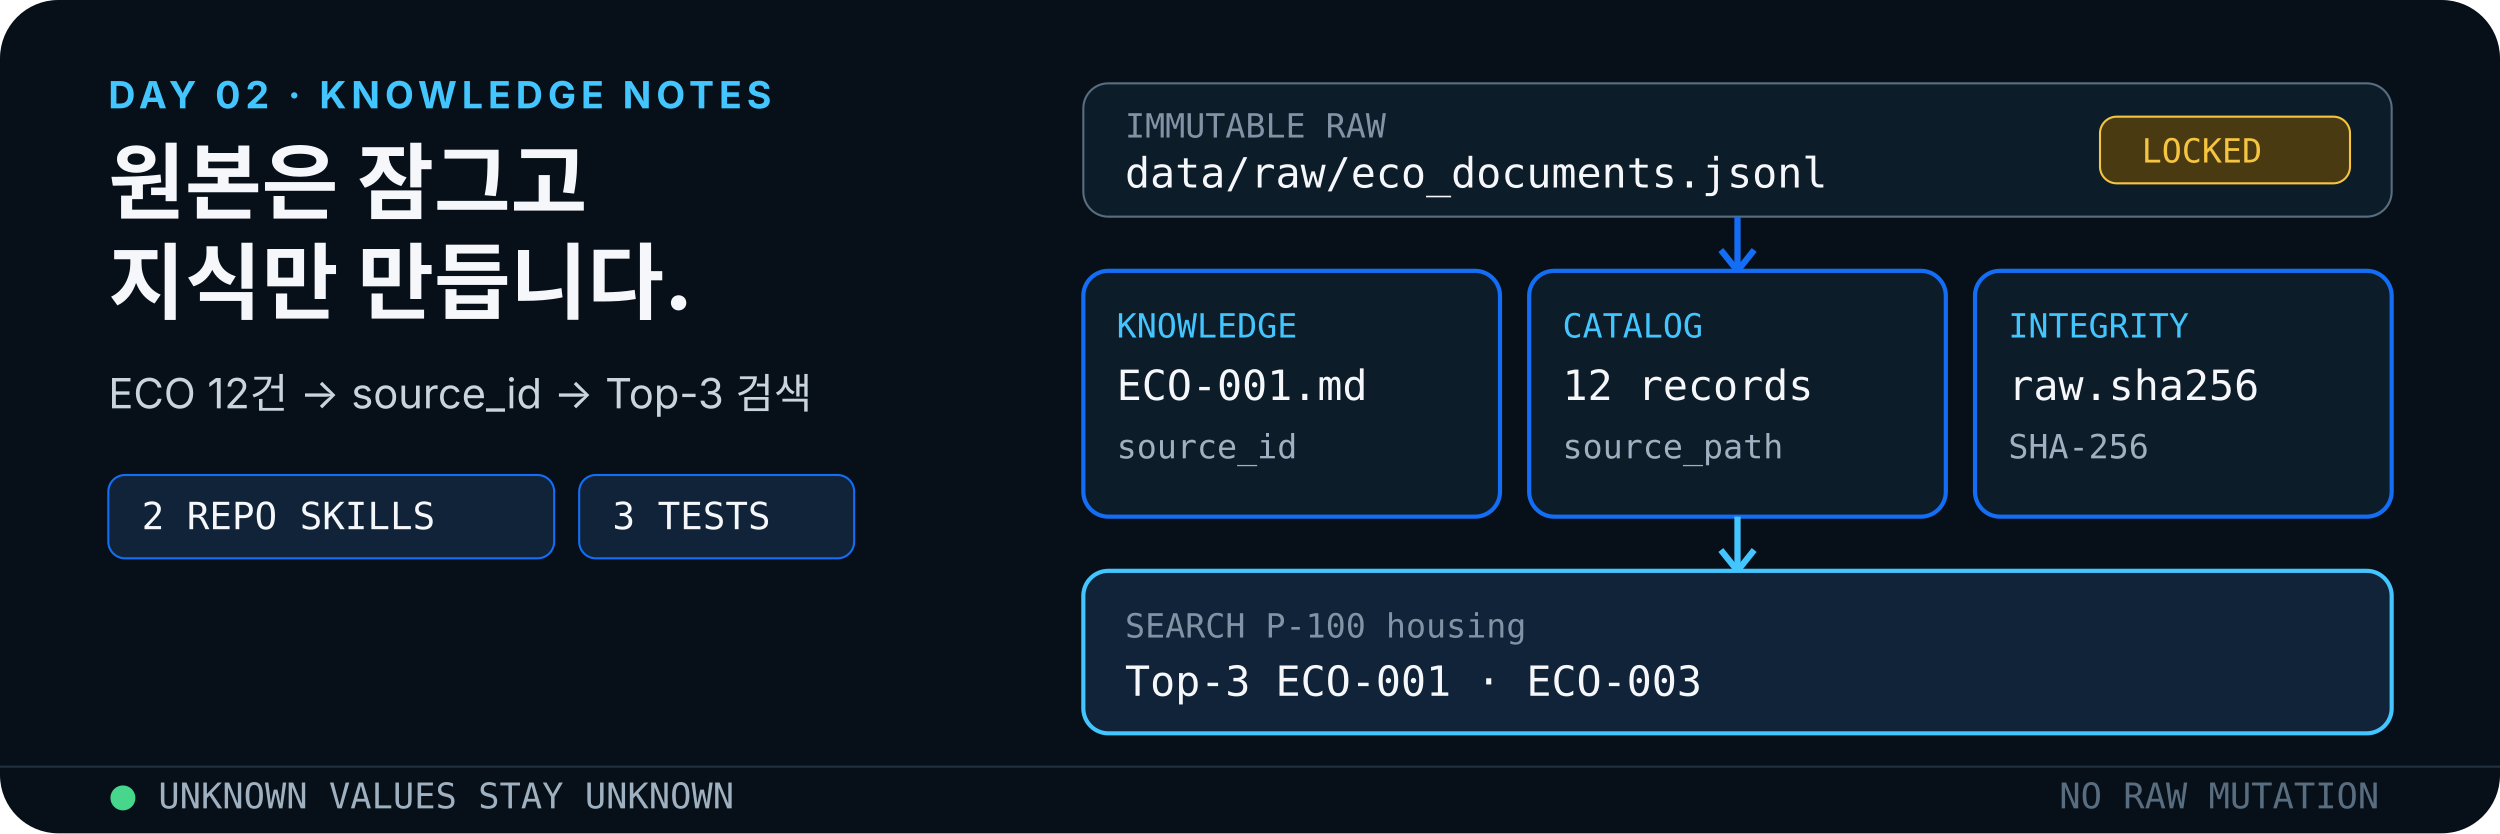
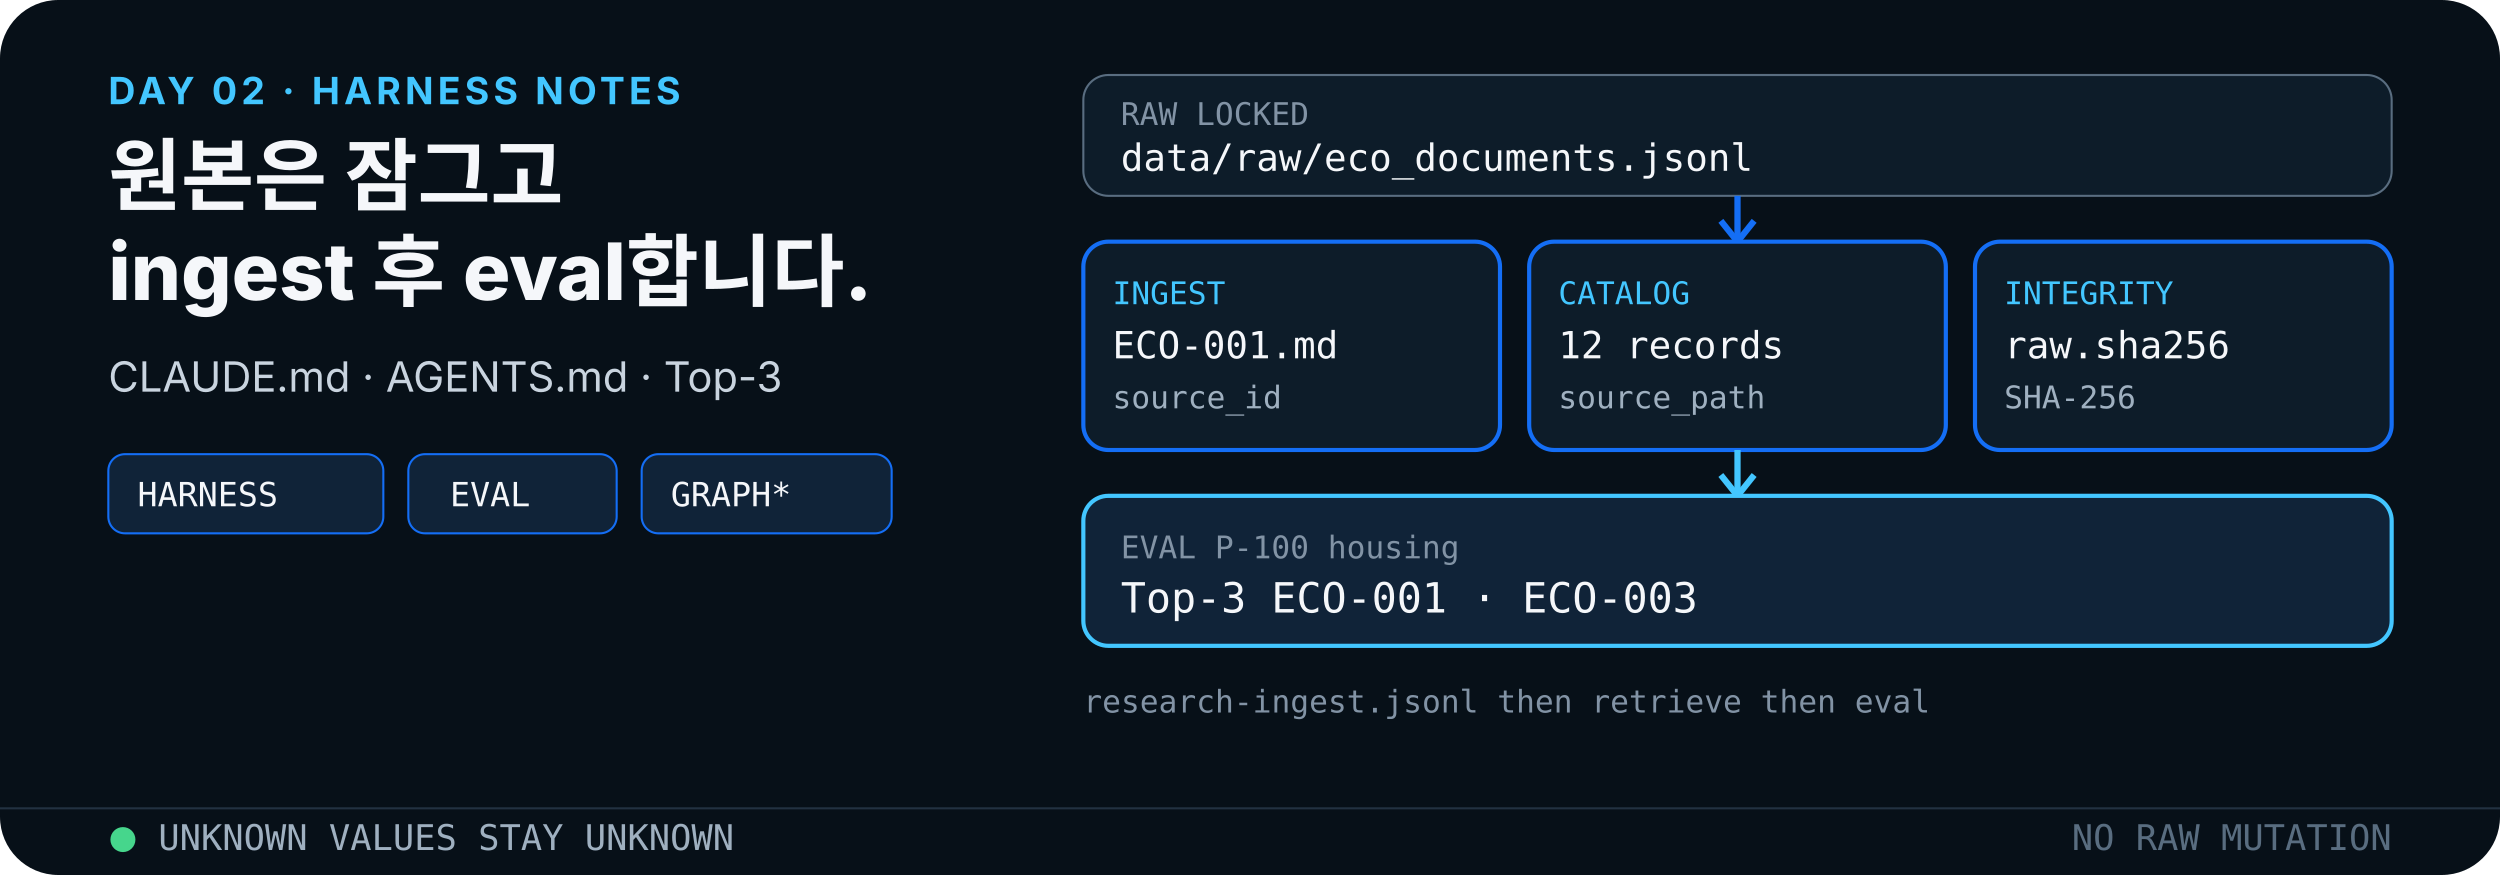
- <svg xmlns="http://www.w3.org/2000/svg" width="1200" height="400" viewBox="0 0 1200 400" role="img" aria-labelledby="title desc">
-   <rect width="1200" height="400" rx="28" fill="#071018" />
-   <path d="M0 368H1200" stroke="#223141" stroke-width="1" />
+ <svg xmlns="http://www.w3.org/2000/svg" width="1200" height="420" viewBox="0 0 1200 420" role="img" aria-labelledby="title desc">
+   <rect width="1200" height="420" rx="28" fill="#071018" />
+   <path d="M0 388H1200" stroke="#223141" stroke-width="1" />
  <g font-family="-apple-system,BlinkMacSystemFont,'Segoe UI','Noto Sans KR',sans-serif">
-     <text x="52" y="52" fill="#43C6FF" font-size="18" font-weight="700" letter-spacing="2.4">DAY 02 · KNOWLEDGE NOTES</text>
-     <text x="52" y="102" fill="#F5F7FA" font-size="40" font-weight="800">원본은 잠그고</text>
-     <text x="52" y="150" fill="#F5F7FA" font-size="40" font-weight="800">지식만 만듭니다.</text>
-     <text x="52" y="196" fill="#C9D4DF" font-size="20">ECO 12건 → source_id → Top-3 검색</text>
-     <g transform="translate(52 228)" font-family="ui-monospace,SFMono-Regular,Menlo,monospace">
-       <rect width="214" height="40" rx="8" fill="#102338" stroke="#146EF5" />
-       <text x="16" y="26" fill="#F5F7FA" font-size="18">2 REPO SKILLS</text>
-       <rect x="226" width="132" height="40" rx="8" fill="#102338" stroke="#146EF5" />
-       <text x="242" y="26" fill="#F5F7FA" font-size="18">3 TESTS</text>
+     <text x="52" y="50" fill="#43C6FF" font-size="18" font-weight="700" letter-spacing="2">DAY 02 · HARNESS NOTES</text>
+     <text x="52" y="98" fill="#F5F7FA" font-size="38" font-weight="800">원본은 잠그고</text>
+     <text x="52" y="144" fill="#F5F7FA" font-size="38" font-weight="800">ingest 후 eval합니다.</text>
+     <text x="52" y="188" fill="#C9D4DF" font-size="20">CLAUDE.md · AGENTS.md · Top-3</text>
+     <g transform="translate(52 218)" font-family="ui-monospace,SFMono-Regular,Menlo,monospace">
+       <rect width="132" height="38" rx="8" fill="#102338" stroke="#146EF5" />
+       <text x="14" y="25" fill="#F5F7FA" font-size="16">HARNESS</text>
+       <rect x="144" width="100" height="38" rx="8" fill="#102338" stroke="#146EF5" />
+       <text x="164" y="25" fill="#F5F7FA" font-size="16">EVAL</text>
+       <rect x="256" width="120" height="38" rx="8" fill="#102338" stroke="#146EF5" />
+       <text x="270" y="25" fill="#F5F7FA" font-size="16">GRAPH*</text>
    </g>
  </g>
-   <g transform="translate(520 40)" font-family="ui-monospace,SFMono-Regular,Menlo,monospace">
-     <rect width="628" height="64" rx="12" fill="#0D1C29" stroke="#596D80" />
-     <text x="20" y="26" fill="#8293A5" font-size="16">IMMUTABLE RAW</text>
-     <text x="20" y="50" fill="#F5F7FA" font-size="20">data/raw/eco_documents.jsonl</text>
-     <rect x="488" y="16" width="120" height="32" rx="8" fill="#4A3A12" stroke="#F5C542" />
-     <text x="508" y="38" fill="#F5C542" font-size="16">LOCKED</text>
-     <path d="M314 64V88" stroke="#146EF5" stroke-width="3" />
-     <path d="M306 80L314 90L322 80" fill="none" stroke="#146EF5" stroke-width="3" />
-     <g transform="translate(0 90)">
-       <rect width="200" height="118" rx="12" fill="#0D1C29" stroke="#146EF5" stroke-width="2" />
-       <text x="16" y="32" fill="#43C6FF" font-size="16">KNOWLEDGE</text>
-       <text x="16" y="62" fill="#F5F7FA" font-size="20">ECO-001.md</text>
-       <text x="16" y="90" fill="#9FB0C0" font-size="16">source_id</text>
+   <g transform="translate(520 36)" font-family="ui-monospace,SFMono-Regular,Menlo,monospace">
+     <rect width="628" height="58" rx="12" fill="#0D1C29" stroke="#596D80" />
+     <text x="18" y="24" fill="#8293A5" font-size="15">RAW LOCKED</text>
+     <text x="18" y="46" fill="#F5F7FA" font-size="18">data/raw/eco_documents.jsonl</text>
+     <path d="M314 58V78" stroke="#146EF5" stroke-width="3" />
+     <path d="M306 70L314 80L322 70" fill="none" stroke="#146EF5" stroke-width="3" />
+     <g transform="translate(0 80)">
+       <rect width="200" height="100" rx="12" fill="#0D1C29" stroke="#146EF5" stroke-width="2" />
+       <text x="14" y="30" fill="#43C6FF" font-size="15">INGEST</text>
+       <text x="14" y="56" fill="#F5F7FA" font-size="18">ECO-001.md</text>
+       <text x="14" y="80" fill="#9FB0C0" font-size="15">source_id</text>
    </g>
-     <g transform="translate(214 90)">
-       <rect width="200" height="118" rx="12" fill="#0D1C29" stroke="#146EF5" stroke-width="2" />
-       <text x="16" y="32" fill="#43C6FF" font-size="16">CATALOG</text>
-       <text x="16" y="62" fill="#F5F7FA" font-size="20">12 records</text>
-       <text x="16" y="90" fill="#9FB0C0" font-size="16">source_path</text>
+     <g transform="translate(214 80)">
+       <rect width="200" height="100" rx="12" fill="#0D1C29" stroke="#146EF5" stroke-width="2" />
+       <text x="14" y="30" fill="#43C6FF" font-size="15">CATALOG</text>
+       <text x="14" y="56" fill="#F5F7FA" font-size="18">12 records</text>
+       <text x="14" y="80" fill="#9FB0C0" font-size="15">source_path</text>
    </g>
-     <g transform="translate(428 90)">
-       <rect width="200" height="118" rx="12" fill="#0D1C29" stroke="#146EF5" stroke-width="2" />
-       <text x="16" y="32" fill="#43C6FF" font-size="16">INTEGRITY</text>
-       <text x="16" y="62" fill="#F5F7FA" font-size="20">raw.sha256</text>
-       <text x="16" y="90" fill="#9FB0C0" font-size="16">SHA-256</text>
+     <g transform="translate(428 80)">
+       <rect width="200" height="100" rx="12" fill="#0D1C29" stroke="#146EF5" stroke-width="2" />
+       <text x="14" y="30" fill="#43C6FF" font-size="15">INTEGRITY</text>
+       <text x="14" y="56" fill="#F5F7FA" font-size="18">raw.sha256</text>
+       <text x="14" y="80" fill="#9FB0C0" font-size="15">SHA-256</text>
    </g>
-     <path d="M314 208V232" stroke="#43C6FF" stroke-width="3" />
-     <path d="M306 224L314 234L322 224" fill="none" stroke="#43C6FF" stroke-width="3" />
-     <g transform="translate(0 234)">
-       <rect width="628" height="78" rx="12" fill="#102338" stroke="#43C6FF" stroke-width="2" />
-       <text x="20" y="32" fill="#8293A5" font-size="16">SEARCH  P-100 housing</text>
-       <text x="20" y="60" fill="#F5F7FA" font-size="20">Top-3  ECO-001 · ECO-003</text>
+     <path d="M314 180V200" stroke="#43C6FF" stroke-width="3" />
+     <path d="M306 192L314 202L322 192" fill="none" stroke="#43C6FF" stroke-width="3" />
+     <g transform="translate(0 202)">
+       <rect width="628" height="72" rx="12" fill="#102338" stroke="#43C6FF" stroke-width="2" />
+       <text x="18" y="30" fill="#8293A5" font-size="15">EVAL  P-100 housing</text>
+       <text x="18" y="56" fill="#F5F7FA" font-size="20">Top-3  ECO-001 · ECO-003</text>
+     </g>
+     <g transform="translate(0 286)">
+       <text x="0" y="20" fill="#8293A5" font-size="15">research-ingest.jsonl  then  retrieve  then  eval</text>
    </g>
  </g>
-   <g transform="translate(52 388)" font-family="ui-monospace,SFMono-Regular,Menlo,monospace" font-size="17">
+   <g transform="translate(52 408)" font-family="ui-monospace,SFMono-Regular,Menlo,monospace" font-size="17">
    <circle cx="7" cy="-5" r="6" fill="#46D68C" />
    <text x="24" y="0" fill="#9FB0C0">UNKNOWN VALUES STAY UNKNOWN</text>
-     <text x="1090" y="0" text-anchor="end" fill="#596D80">NO RAW MUTATION</text>
+     <text x="1096" y="0" text-anchor="end" fill="#596D80">NO RAW MUTATION</text>
  </g>
</svg>
